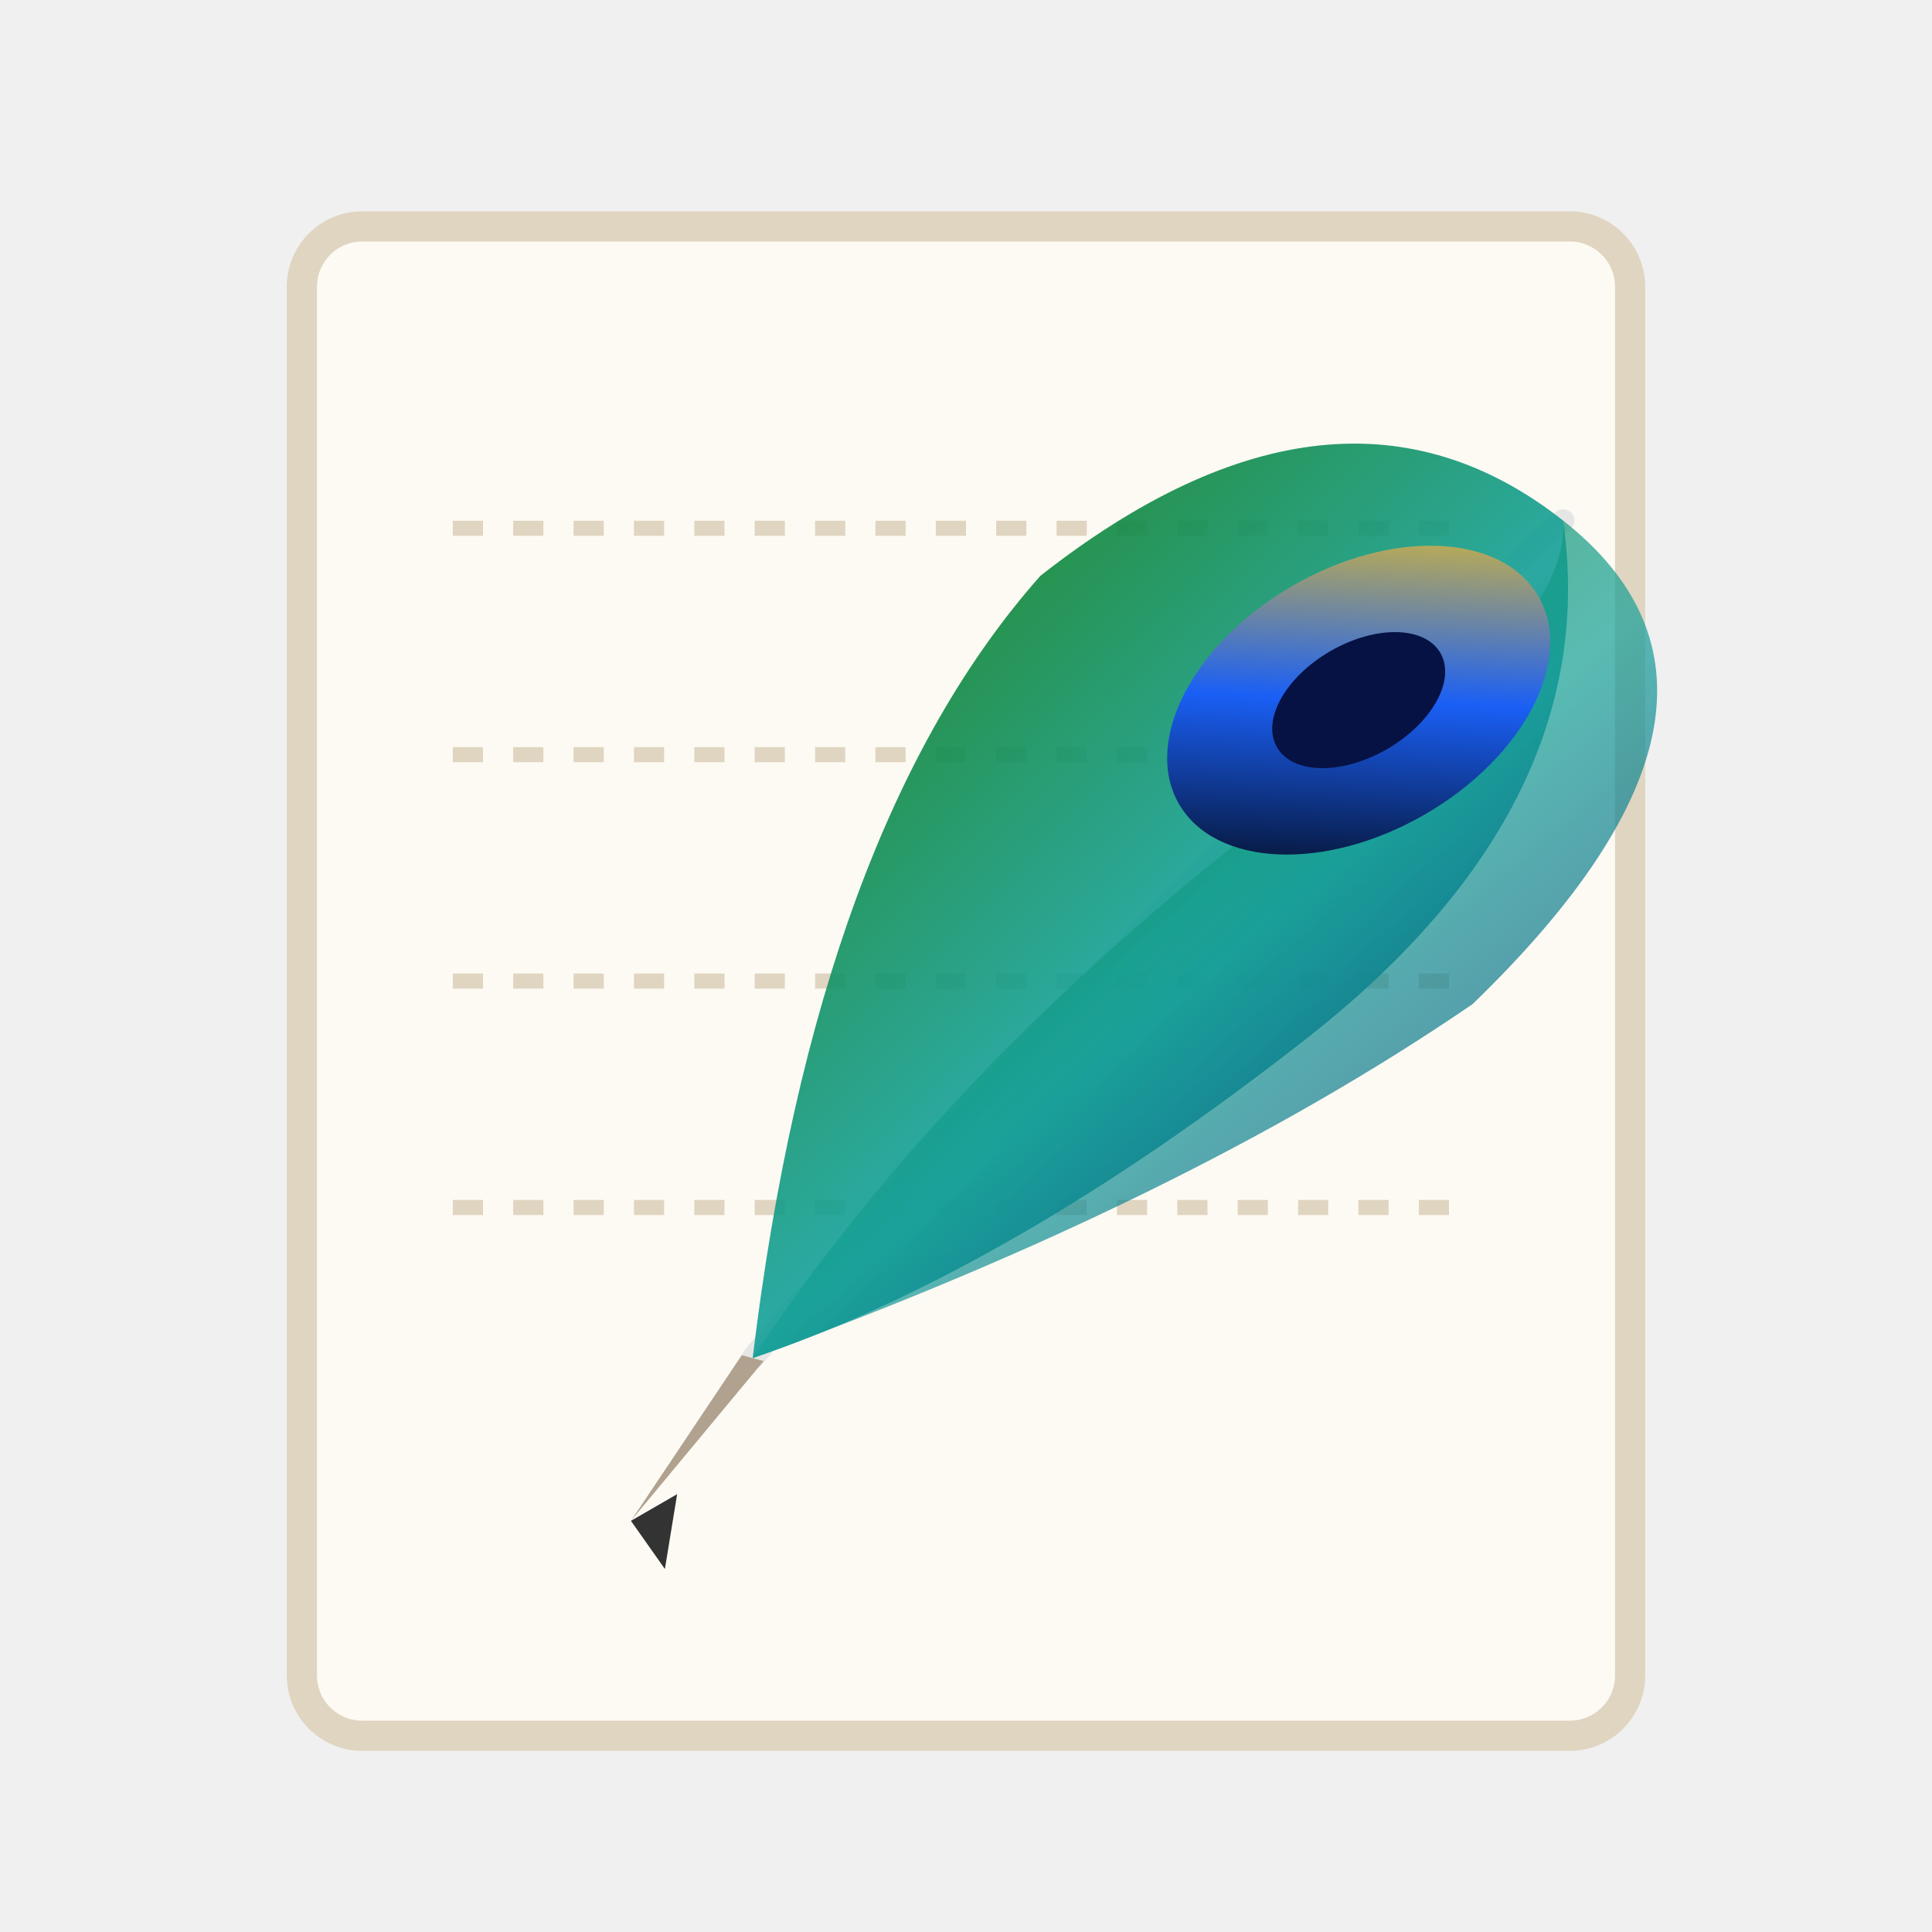
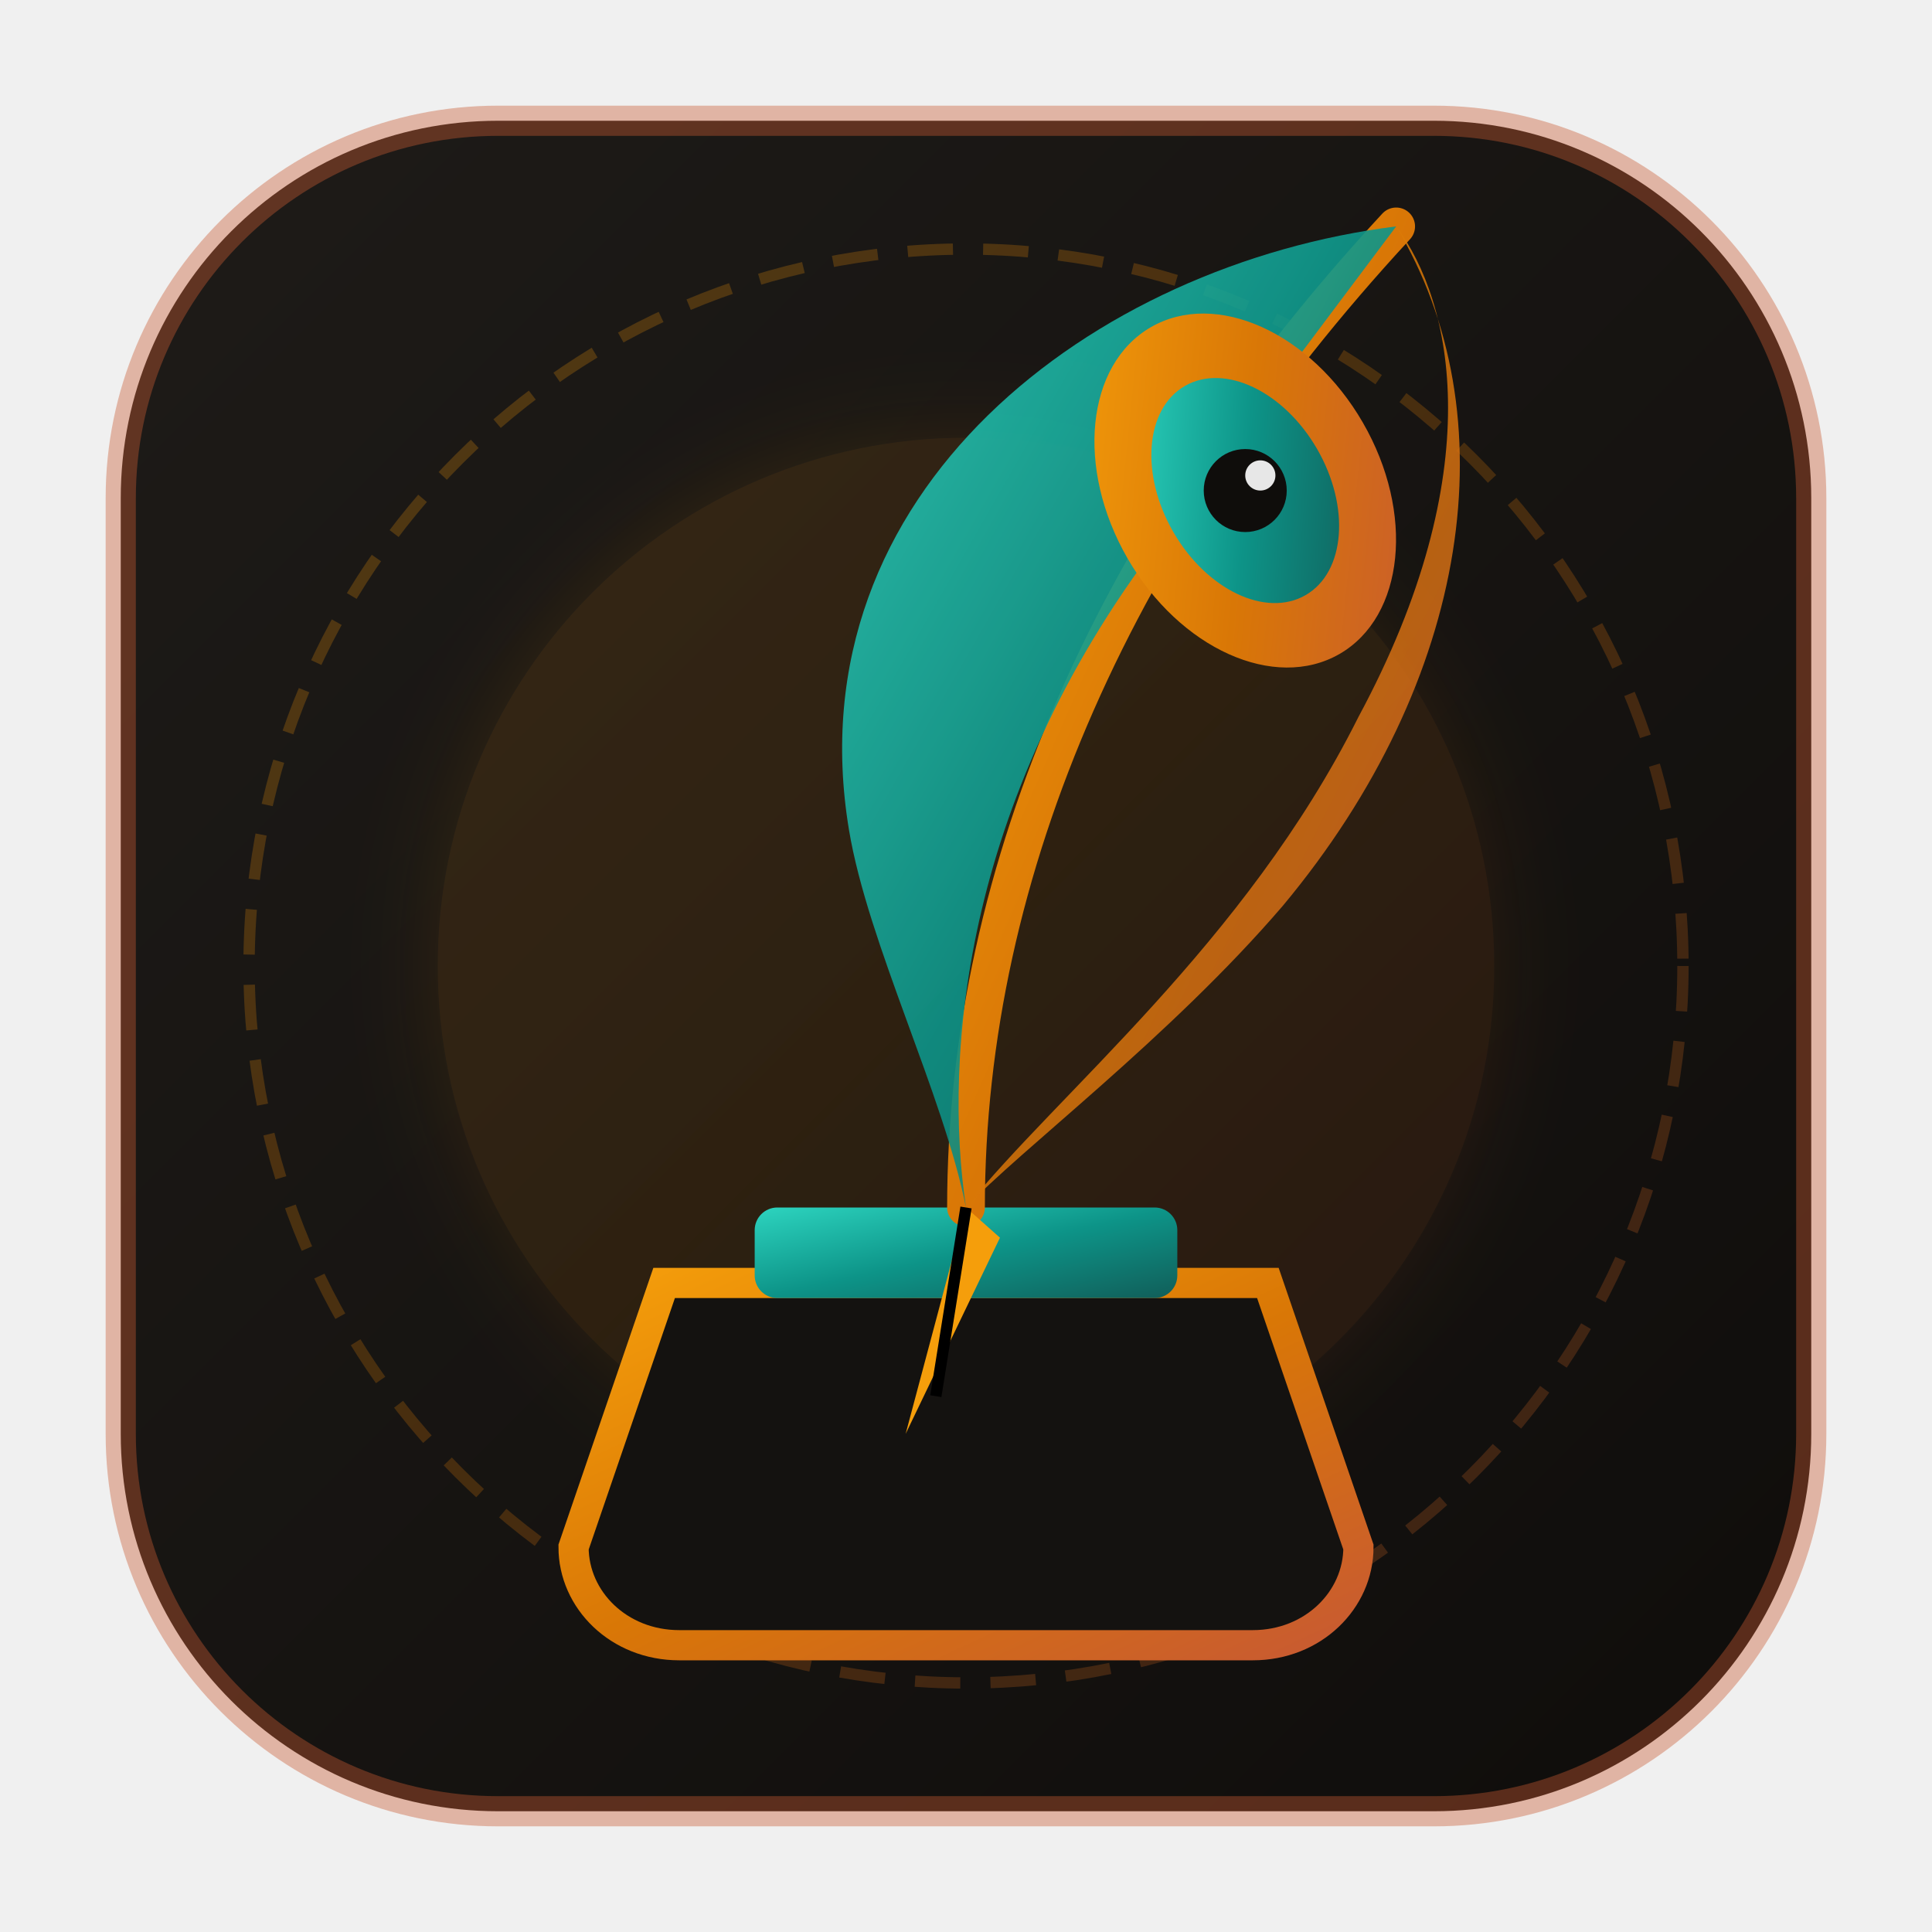
- <svg xmlns="http://www.w3.org/2000/svg" viewBox="0 0 512 512">
+ <svg xmlns="http://www.w3.org/2000/svg" viewBox="0 0 512 512" width="100%" height="100%">
  <defs>
-     <linearGradient id="featherGrad" x1="0%" y1="0%" x2="100%" y2="100%">
-       <stop offset="0%" stop-color="#0e7a0d" />
-       <stop offset="50%" stop-color="#14a098" />
-       <stop offset="100%" stop-color="#022c7a" />
+     <linearGradient id="bgGrad" x1="0%" y1="0%" x2="100%" y2="100%">
+       <stop offset="0%" stop-color="#1e1b18" />
+       <stop offset="100%" stop-color="#0f0d0b" />
    </linearGradient>
-     <linearGradient id="eyeGrad" x1="0%" y1="0%" x2="100%" y2="100%">
-       <stop offset="0%" stop-color="#f5c71a" />
-       <stop offset="50%" stop-color="#1a5ff5" />
-       <stop offset="100%" stop-color="#000000" />
+     <linearGradient id="goldGrad" x1="0%" y1="0%" x2="100%" y2="100%">
+       <stop offset="0%" stop-color="#F59E0B" />
+       <stop offset="50%" stop-color="#D97706" />
+       <stop offset="100%" stop-color="#C85A32" />
    </linearGradient>
+     <linearGradient id="jewelGrad" x1="0%" y1="0%" x2="100%" y2="100%">
+       <stop offset="0%" stop-color="#2DD4BF" />
+       <stop offset="50%" stop-color="#0D9488" />
+       <stop offset="100%" stop-color="#115E59" />
+     </linearGradient>
+     <filter id="glow" x="-20%" y="-20%" width="140%" height="140%">
+       <feGaussianBlur stdDeviation="12" result="blur" />
+       <feComposite in="SourceGraphic" in2="blur" operator="over" />
+     </filter>
  </defs>
-   <rect x="80" y="60" width="352" height="400" rx="16" fill="#fdfaf3" stroke="#e0d5c1" stroke-width="8" />
-   <line x1="120" y1="140" x2="392" y2="140" stroke="#e0d5c1" stroke-width="4" stroke-dasharray="8 8" />
-   <line x1="120" y1="200" x2="392" y2="200" stroke="#e0d5c1" stroke-width="4" stroke-dasharray="8 8" />
-   <line x1="120" y1="260" x2="392" y2="260" stroke="#e0d5c1" stroke-width="4" stroke-dasharray="8 8" />
-   <line x1="120" y1="320" x2="392" y2="320" stroke="#e0d5c1" stroke-width="4" stroke-dasharray="8 8" />
-   <g transform="translate(40, -40) rotate(15, 256, 256)">
-     <path d="M 200 420 Q 256 300 350 150" fill="none" stroke="#e6e6e6" stroke-width="6" stroke-linecap="round" />
-     <path d="M 350 150 Q 280 120 220 200 Q 180 280 200 420 Q 260 380 320 300 Q 380 220 350 150 Z" fill="url(#featherGrad)" opacity="0.9" />
-     <path d="M 350 150 Q 420 180 360 280 Q 300 350 200 420 Q 230 330 300 240 Q 360 180 350 150 Z" fill="url(#featherGrad)" opacity="0.7" />
-     <ellipse cx="310" cy="210" rx="35" ry="55" transform="rotate(45, 310, 210)" fill="url(#eyeGrad)" />
-     <ellipse cx="310" cy="210" rx="15" ry="25" transform="rotate(45, 310, 210)" fill="#061244" />
-     <path d="M 197 420 L 180 470 L 203 420 Z" fill="#b0a28f" />
-     <path d="M 180 470 L 190 460 L 192 480 Z" fill="#333" />
+   <rect x="32" y="32" width="448" height="448" rx="100" fill="url(#bgGrad)" stroke="#C85A32" stroke-width="8" stroke-opacity="0.4" />
+   <circle cx="256" cy="256" r="190" fill="none" stroke="url(#goldGrad)" stroke-width="3" opacity="0.25" stroke-dasharray="12 8" />
+   <circle cx="256" cy="256" r="140" fill="url(#goldGrad)" opacity="0.12" filter="url(#glow)" />
+   <path d="M 176 340 L 336 340 L 360 410 C 360 424 348 436 332 436 L 180 436 C 164 436 152 424 152 410 Z" fill="#141210" stroke="url(#goldGrad)" stroke-width="8" />
+   <rect x="200" y="320" width="112" height="24" rx="6" fill="url(#jewelGrad)" />
+   <g transform="translate(10, -20)">
+     <path d="M 246 340 C 246 250 286 160 360 80" fill="none" stroke="url(#goldGrad)" stroke-width="10" stroke-linecap="round" />
+     <path d="M 360 80 C 280 90 200 150 215 240 C 220 270 240 310 246 340 C 240 300 245 230 300 160 Z" fill="url(#jewelGrad)" opacity="0.9" />
+     <path d="M 360 80 C 390 130 380 200 330 260 C 300 295 260 325 246 340 C 270 310 320 270 350 210 C 385 145 375 100 360 80 Z" fill="url(#goldGrad)" opacity="0.85" />
+     <ellipse cx="320" cy="150" rx="36" ry="50" transform="rotate(-30 320 150)" fill="url(#goldGrad)" />
+     <ellipse cx="320" cy="150" rx="22" ry="32" transform="rotate(-30 320 150)" fill="url(#jewelGrad)" />
+     <circle cx="320" cy="150" r="11" fill="#0f0d0b" />
+     <circle cx="324" cy="146" r="4" fill="#FFFFFF" opacity="0.9" />
+     <path d="M 246 340 L 230 400 L 255 348 Z" fill="#F59E0B" />
+     <line x1="246" y1="340" x2="238" y2="390" stroke="#000" stroke-width="3" />
  </g>
</svg>
